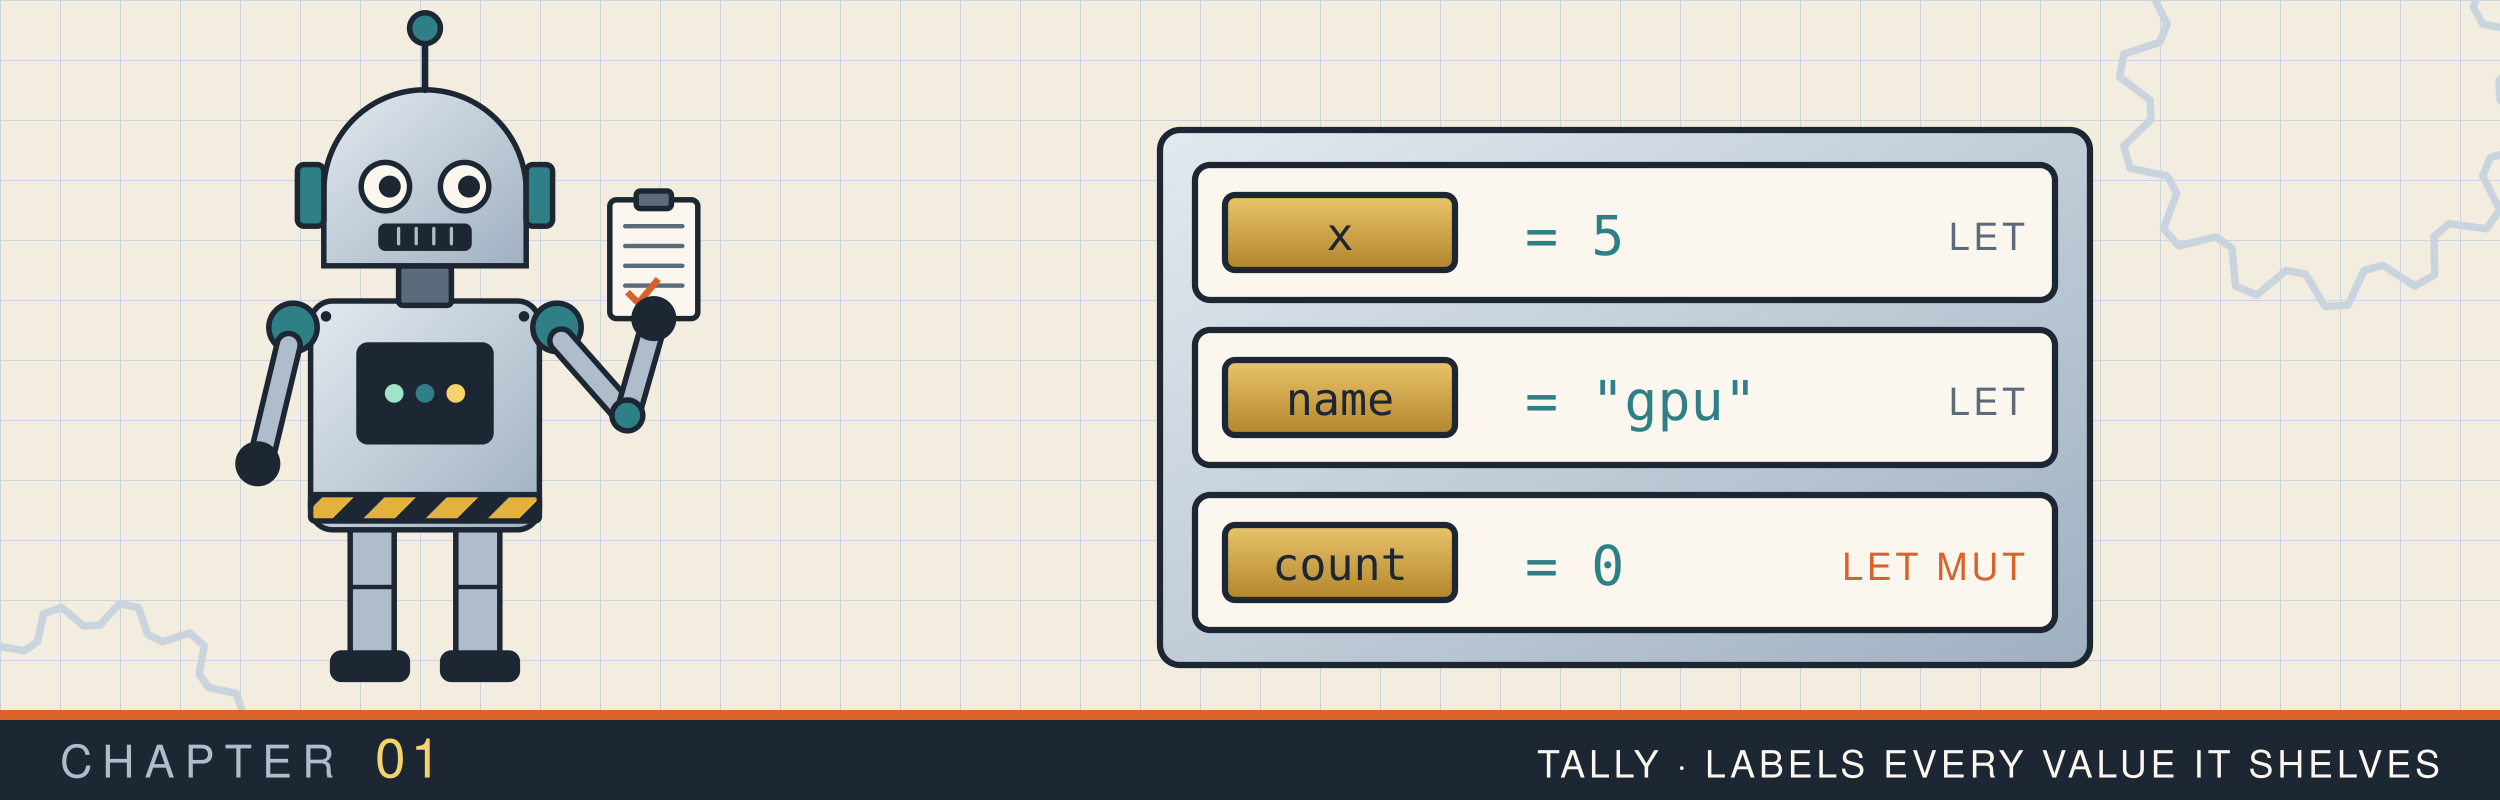
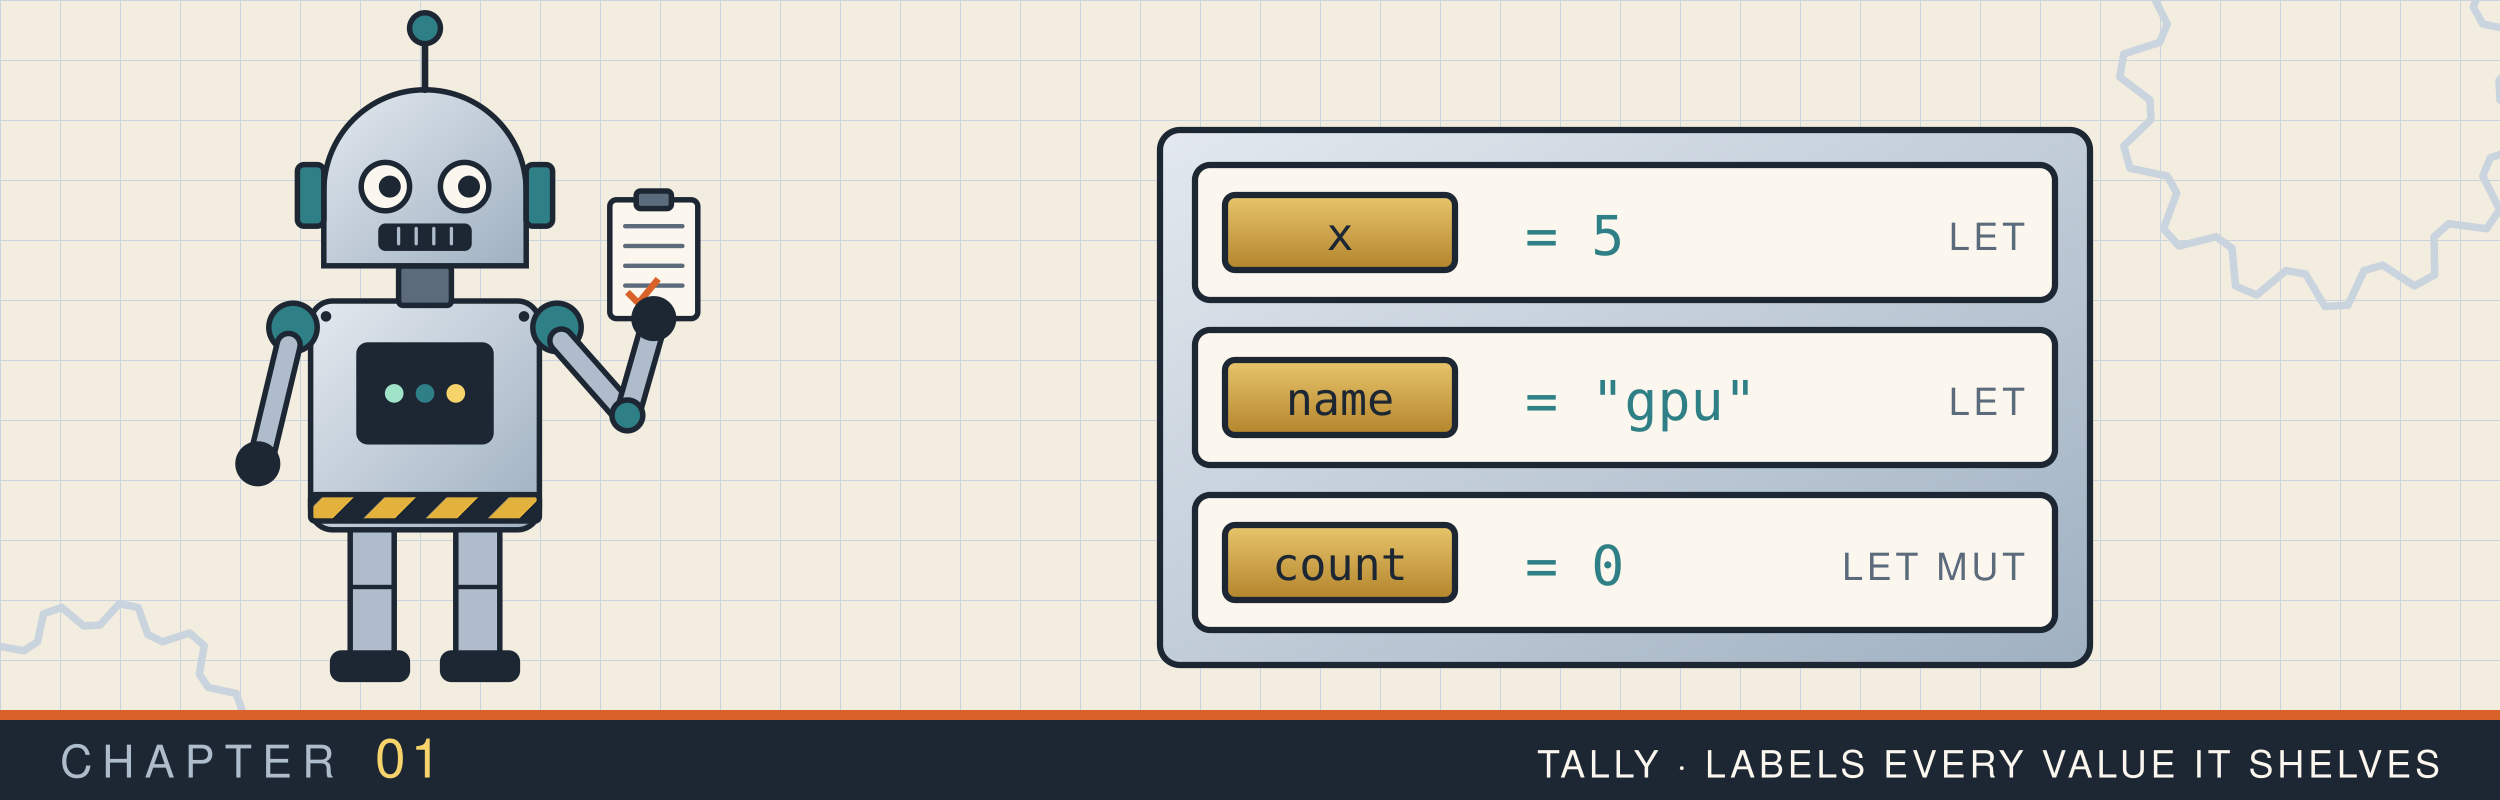
<svg xmlns="http://www.w3.org/2000/svg" viewBox="0 0 1000 320" width="1000" height="320">
  <defs>
    <pattern id="grid" width="24" height="24" patternUnits="userSpaceOnUse">
      <path d="M 24 0 L 0 0 0 24" fill="none" stroke="#c9d4de" stroke-width="0.8" />
    </pattern>
    <pattern id="hatch" width="6" height="6" patternUnits="userSpaceOnUse" patternTransform="rotate(45)">
      <line x1="0" y1="0" x2="0" y2="6" stroke="#1d2733" stroke-width="1.1" opacity="0.55" />
    </pattern>
    <pattern id="hatch-fine" width="4" height="4" patternUnits="userSpaceOnUse" patternTransform="rotate(-35)">
      <line x1="0" y1="0" x2="0" y2="4" stroke="#1d2733" stroke-width="0.7" opacity="0.4" />
    </pattern>
    <pattern id="stripes" width="20" height="20" patternUnits="userSpaceOnUse" patternTransform="rotate(45)">
      <rect width="10" height="20" fill="#1d2733" />
      <rect x="10" width="10" height="20" fill="#e3b23c" />
    </pattern>
    <linearGradient id="steel" x1="0" x2="1" y1="0" y2="1">
      <stop offset="0" stop-color="#e3e9ef" />
      <stop offset="1" stop-color="#9fb0c1" />
    </linearGradient>
    <linearGradient id="brass" x1="0" x2="0" y1="0" y2="1">
      <stop offset="0" stop-color="#e8c56b" />
      <stop offset="1" stop-color="#b3842c" />
    </linearGradient>
    <linearGradient id="copper" x1="0" x2="0" y1="0" y2="1">
      <stop offset="0" stop-color="#ee8a52" />
      <stop offset="1" stop-color="#b9471b" />
    </linearGradient>
  </defs>
  <rect x="0.0" y="0.0" width="1000.0" height="320.0" rx="0" fill="#f3ede0" stroke="none" stroke-width="0" />
  <rect x="0.0" y="0.0" width="1000.0" height="320.0" rx="0" fill="url(#grid)" stroke="none" stroke-width="0" />
  <polygon points="1000.0,40.0 1012.1,49.2 1010.5,58.4 996.1,63.1 993.1,70.4 999.9,83.9 994.6,91.5 979.5,89.5 973.6,94.7 973.9,109.9 965.8,114.4 953.1,106.1 945.6,108.2 939.2,122.1 930.0,122.6 922.2,109.6 914.4,108.2 902.7,118.0 894.2,114.4 892.8,99.3 886.4,94.7 871.6,98.4 865.4,91.5 870.7,77.2 866.9,70.4 852.0,67.3 849.5,58.4 860.4,47.8 860.0,40.0 847.9,30.8 849.5,21.6 863.9,16.9 866.9,9.6 860.1,-3.9 865.4,-11.5 880.5,-9.5 886.4,-14.7 886.1,-29.9 894.2,-34.4 906.9,-26.1 914.4,-28.2 920.8,-42.1 930.0,-42.6 937.8,-29.6 945.6,-28.2 957.3,-38.0 965.8,-34.4 967.2,-19.3 973.6,-14.7 988.4,-18.4 994.6,-11.5 989.3,2.8 993.1,9.6 1008.0,12.7 1010.5,21.6 999.6,32.2" fill="none" stroke="#c9d4de" stroke-width="3" stroke-linejoin="round" />
  <polygon points="90.0,300.0 98.5,307.7 97.0,315.3 86.2,319.1 83.3,325.0 86.8,335.9 81.7,341.7 70.4,339.7 65.0,343.3 62.6,354.5 55.3,357.0 46.5,349.6 40.0,350.0 32.3,358.5 24.7,357.0 20.9,346.2 15.0,343.3 4.1,346.8 -1.7,341.7 0.3,330.4 -3.3,325.0 -14.5,322.6 -17.0,315.3 -9.6,306.5 -10.0,300.0 -18.5,292.3 -17.0,284.7 -6.2,280.9 -3.3,275.0 -6.8,264.1 -1.7,258.3 9.6,260.3 15.0,256.7 17.4,245.5 24.7,243.0 33.5,250.4 40.0,250.0 47.7,241.5 55.3,243.0 59.1,253.8 65.0,256.7 75.9,253.2 81.7,258.3 79.7,269.6 83.3,275.0 94.5,277.4 97.0,284.7 89.6,293.5" fill="none" stroke="#c9d4de" stroke-width="3" stroke-linejoin="round" />
  <rect x="0.0" y="288.0" width="1000.0" height="32.0" rx="0" fill="#1d2733" stroke="none" stroke-width="0" />
  <rect x="0.0" y="284.0" width="1000.0" height="4.0" rx="0" fill="#d9622b" stroke="none" stroke-width="0" />
  <text x="24.0" y="311.0" font-family="DIN Condensed, Avenir Next Condensed, Helvetica Neue, sans-serif" font-size="18" fill="#aebccb" text-anchor="start" font-weight="normal" letter-spacing="4">CHAPTER</text>
  <text x="976.0" y="311.0" font-family="DIN Condensed, Avenir Next Condensed, Helvetica Neue, sans-serif" font-size="15" fill="#fbf7ee" text-anchor="end" font-weight="normal" letter-spacing="1.5">TALLY · LABELS EVERY VALUE IT SHELVES</text>
  <text x="150.0" y="311.0" font-family="DIN Condensed, Avenir Next Condensed, Helvetica Neue, sans-serif" font-size="22" fill="#f6d36b" text-anchor="start" font-weight="normal" letter-spacing="2">01</text>
  <g transform="translate(170.0 270.0) scale(0.88)">
    <rect x="-34.0" y="-70.0" width="20.0" height="64.0" rx="3" fill="#aebccb" stroke="#1d2733" stroke-width="2.5" />
    <rect x="14.0" y="-70.0" width="20.0" height="64.0" rx="3" fill="#aebccb" stroke="#1d2733" stroke-width="2.5" />
    <rect x="-42.0" y="-10.0" width="34.0" height="12.0" rx="4" fill="#1d2733" stroke="#1d2733" stroke-width="2.5" />
    <rect x="8.0" y="-10.0" width="34.0" height="12.0" rx="4" fill="#1d2733" stroke="#1d2733" stroke-width="2.5" />
    <line x1="-34.0" y1="-40.0" x2="-14.0" y2="-40.0" stroke="#1d2733" stroke-width="2" stroke-linecap="round" />
    <line x1="14.0" y1="-40.0" x2="34.0" y2="-40.0" stroke="#1d2733" stroke-width="2" stroke-linecap="round" />
    <rect x="-52.0" y="-170.0" width="104.0" height="104.0" rx="10" fill="url(#steel)" stroke="#1d2733" stroke-width="2.5" />
    <circle cx="-45.0" cy="-163.0" r="2.4" fill="#1d2733" />
    <circle cx="45.0" cy="-163.0" r="2.4" fill="#1d2733" />
    <circle cx="-45.0" cy="-73.0" r="2.4" fill="#1d2733" />
    <circle cx="45.0" cy="-73.0" r="2.4" fill="#1d2733" />
    <rect x="-30.0" y="-150.0" width="60.0" height="44.0" rx="4" fill="#1d2733" stroke="#1d2733" stroke-width="2.5" />
    <rect x="-52.0" y="-82.0" width="104.0" height="12.0" rx="2" fill="url(#stripes)" stroke="#1d2733" stroke-width="2.5" />
    <circle cx="-14.0" cy="-128.0" r="5.0" fill="#9fe3c8" stroke="#1d2733" stroke-width="1.5" />
    <circle cx="0.0" cy="-128.0" r="5.0" fill="#2f7f86" stroke="#1d2733" stroke-width="1.5" />
    <circle cx="14.0" cy="-128.0" r="5.0" fill="#f6d36b" stroke="#1d2733" stroke-width="1.5" />
    <circle cx="-60.0" cy="-158.0" r="11.0" fill="#2f7f86" stroke="#1d2733" stroke-width="2.5" />
    <line x1="-62.0" y1="-150.0" x2="-74.0" y2="-100.0" stroke="#1d2733" stroke-width="13" stroke-linecap="round" />
    <line x1="-62.0" y1="-150.0" x2="-74.0" y2="-100.0" stroke="#aebccb" stroke-width="8" stroke-linecap="round" />
    <circle cx="-76.0" cy="-96.0" r="9.0" fill="#1d2733" stroke="#1d2733" stroke-width="2.5" />
    <circle cx="60.0" cy="-158.0" r="11.0" fill="#2f7f86" stroke="#1d2733" stroke-width="2.5" />
    <line x1="62.0" y1="-152.0" x2="92.0" y2="-118.0" stroke="#1d2733" stroke-width="13" stroke-linecap="round" />
    <line x1="62.0" y1="-152.0" x2="92.0" y2="-118.0" stroke="#aebccb" stroke-width="8" stroke-linecap="round" />
    <line x1="92.0" y1="-118.0" x2="104.0" y2="-160.0" stroke="#1d2733" stroke-width="13" stroke-linecap="round" />
    <line x1="92.0" y1="-118.0" x2="104.0" y2="-160.0" stroke="#aebccb" stroke-width="8" stroke-linecap="round" />
    <circle cx="92.0" cy="-118.0" r="7.0" fill="#2f7f86" stroke="#1d2733" stroke-width="2.5" />
    <rect x="84.0" y="-216.0" width="40.0" height="54.0" rx="3" fill="#fbf7ee" stroke="#1d2733" stroke-width="2.5" />
    <rect x="96.0" y="-220.0" width="16.0" height="8.0" rx="2" fill="#5b6b7c" stroke="#1d2733" stroke-width="2.5" />
    <line x1="91.0" y1="-204.0" x2="117.0" y2="-204.0" stroke="#5b6b7c" stroke-width="2" stroke-linecap="round" />
    <line x1="91.0" y1="-195.0" x2="117.0" y2="-195.0" stroke="#5b6b7c" stroke-width="2" stroke-linecap="round" />
    <line x1="91.0" y1="-186.0" x2="117.0" y2="-186.0" stroke="#5b6b7c" stroke-width="2" stroke-linecap="round" />
    <line x1="91.0" y1="-177.0" x2="117.0" y2="-177.0" stroke="#5b6b7c" stroke-width="2" stroke-linecap="round" />
    <path d="M 92.0 -174.0 l 5 5 l 9 -11" fill="none" stroke="#d9622b" stroke-width="3" />
    <circle cx="104.0" cy="-162.0" r="9.0" fill="#1d2733" stroke="#1d2733" stroke-width="2.5" />
    <rect x="-12.0" y="-186.0" width="24.0" height="18.0" rx="2" fill="#5b6b7c" stroke="#1d2733" stroke-width="2.5" />
    <path d="M -46 -186 v -34 a 46 46 0 0 1 92 0 v 34 z" fill="url(#steel)" stroke="#1d2733" stroke-width="2.5" />
    <rect x="-58.0" y="-232.0" width="12.0" height="28.0" rx="3" fill="#2f7f86" stroke="#1d2733" stroke-width="2.5" />
    <rect x="46.0" y="-232.0" width="12.0" height="28.0" rx="3" fill="#2f7f86" stroke="#1d2733" stroke-width="2.5" />
    <circle cx="-18.0" cy="-222.0" r="11.0" fill="#fbf7ee" stroke="#1d2733" stroke-width="2.5" />
    <circle cx="18.0" cy="-222.0" r="11.0" fill="#fbf7ee" stroke="#1d2733" stroke-width="2.5" />
    <circle cx="-16.0" cy="-222.0" r="5.0" fill="#1d2733" stroke="none" stroke-width="0" />
    <circle cx="20.0" cy="-222.0" r="5.0" fill="#1d2733" stroke="none" stroke-width="0" />
    <rect x="-20.0" y="-204.0" width="40.0" height="10.0" rx="2" fill="#1d2733" stroke="#1d2733" stroke-width="2.5" />
    <line x1="-12.0" y1="-203.0" x2="-12.0" y2="-196.0" stroke="#aebccb" stroke-width="1.5" stroke-linecap="round" />
    <line x1="-4.0" y1="-203.0" x2="-4.0" y2="-196.0" stroke="#aebccb" stroke-width="1.5" stroke-linecap="round" />
    <line x1="4.0" y1="-203.0" x2="4.0" y2="-196.0" stroke="#aebccb" stroke-width="1.5" stroke-linecap="round" />
    <line x1="12.0" y1="-203.0" x2="12.0" y2="-196.0" stroke="#aebccb" stroke-width="1.5" stroke-linecap="round" />
    <line x1="0.0" y1="-266.0" x2="0.0" y2="-290.0" stroke="#1d2733" stroke-width="3" stroke-linecap="round" />
    <circle cx="0.0" cy="-294.0" r="7.0" fill="#2f7f86" stroke="#1d2733" stroke-width="2.5" />
  </g>
  <rect x="464.0" y="52.0" width="372.0" height="214.0" rx="8" fill="url(#steel)" stroke="#1d2733" stroke-width="2.5" />
  <rect x="478.0" y="66.0" width="344.0" height="54.0" rx="6" fill="#fbf7ee" stroke="#1d2733" stroke-width="2.5" />
  <rect x="490.0" y="78.0" width="92.0" height="30.0" rx="4" fill="url(#brass)" stroke="#1d2733" stroke-width="2.5" />
  <text x="536.0" y="100.0" font-family="Menlo, monospace" font-size="18" fill="#1d2733" text-anchor="middle" font-weight="normal" letter-spacing="0">x</text>
  <text x="610.0" y="102.0" font-family="Menlo, monospace" font-size="22" fill="#2f7f86" text-anchor="start" font-weight="normal" letter-spacing="0">= 5</text>
  <text x="810.0" y="100.0" font-family="DIN Condensed, Avenir Next Condensed, Helvetica Neue, sans-serif" font-size="15" fill="#5b6b7c" text-anchor="end" font-weight="normal" letter-spacing="1.5">LET</text>
  <rect x="478.0" y="132.0" width="344.0" height="54.0" rx="6" fill="#fbf7ee" stroke="#1d2733" stroke-width="2.5" />
  <rect x="490.0" y="144.0" width="92.0" height="30.0" rx="4" fill="url(#brass)" stroke="#1d2733" stroke-width="2.5" />
  <text x="536.0" y="166.0" font-family="Menlo, monospace" font-size="18" fill="#1d2733" text-anchor="middle" font-weight="normal" letter-spacing="0">name</text>
  <text x="610.0" y="168.0" font-family="Menlo, monospace" font-size="22" fill="#2f7f86" text-anchor="start" font-weight="normal" letter-spacing="0">= "gpu"</text>
  <text x="810.0" y="166.0" font-family="DIN Condensed, Avenir Next Condensed, Helvetica Neue, sans-serif" font-size="15" fill="#5b6b7c" text-anchor="end" font-weight="normal" letter-spacing="1.5">LET</text>
  <rect x="478.0" y="198.0" width="344.0" height="54.0" rx="6" fill="#fbf7ee" stroke="#1d2733" stroke-width="2.5" />
  <rect x="490.0" y="210.0" width="92.0" height="30.0" rx="4" fill="url(#brass)" stroke="#1d2733" stroke-width="2.5" />
  <text x="536.0" y="232.0" font-family="Menlo, monospace" font-size="18" fill="#1d2733" text-anchor="middle" font-weight="normal" letter-spacing="0">count</text>
  <text x="610.0" y="234.0" font-family="Menlo, monospace" font-size="22" fill="#2f7f86" text-anchor="start" font-weight="normal" letter-spacing="0">= 0</text>
-   <text x="810.0" y="232.0" font-family="DIN Condensed, Avenir Next Condensed, Helvetica Neue, sans-serif" font-size="15" fill="#d9622b" text-anchor="end" font-weight="normal" letter-spacing="1.5">LET MUT</text>
+   <text x="810.0" y="232.0" font-family="DIN Condensed, Avenir Next Condensed, Helvetica Neue, sans-serif" font-size="15" fill="#5b6b7c" text-anchor="end" font-weight="normal" letter-spacing="1.5">LET MUT</text>
</svg>
